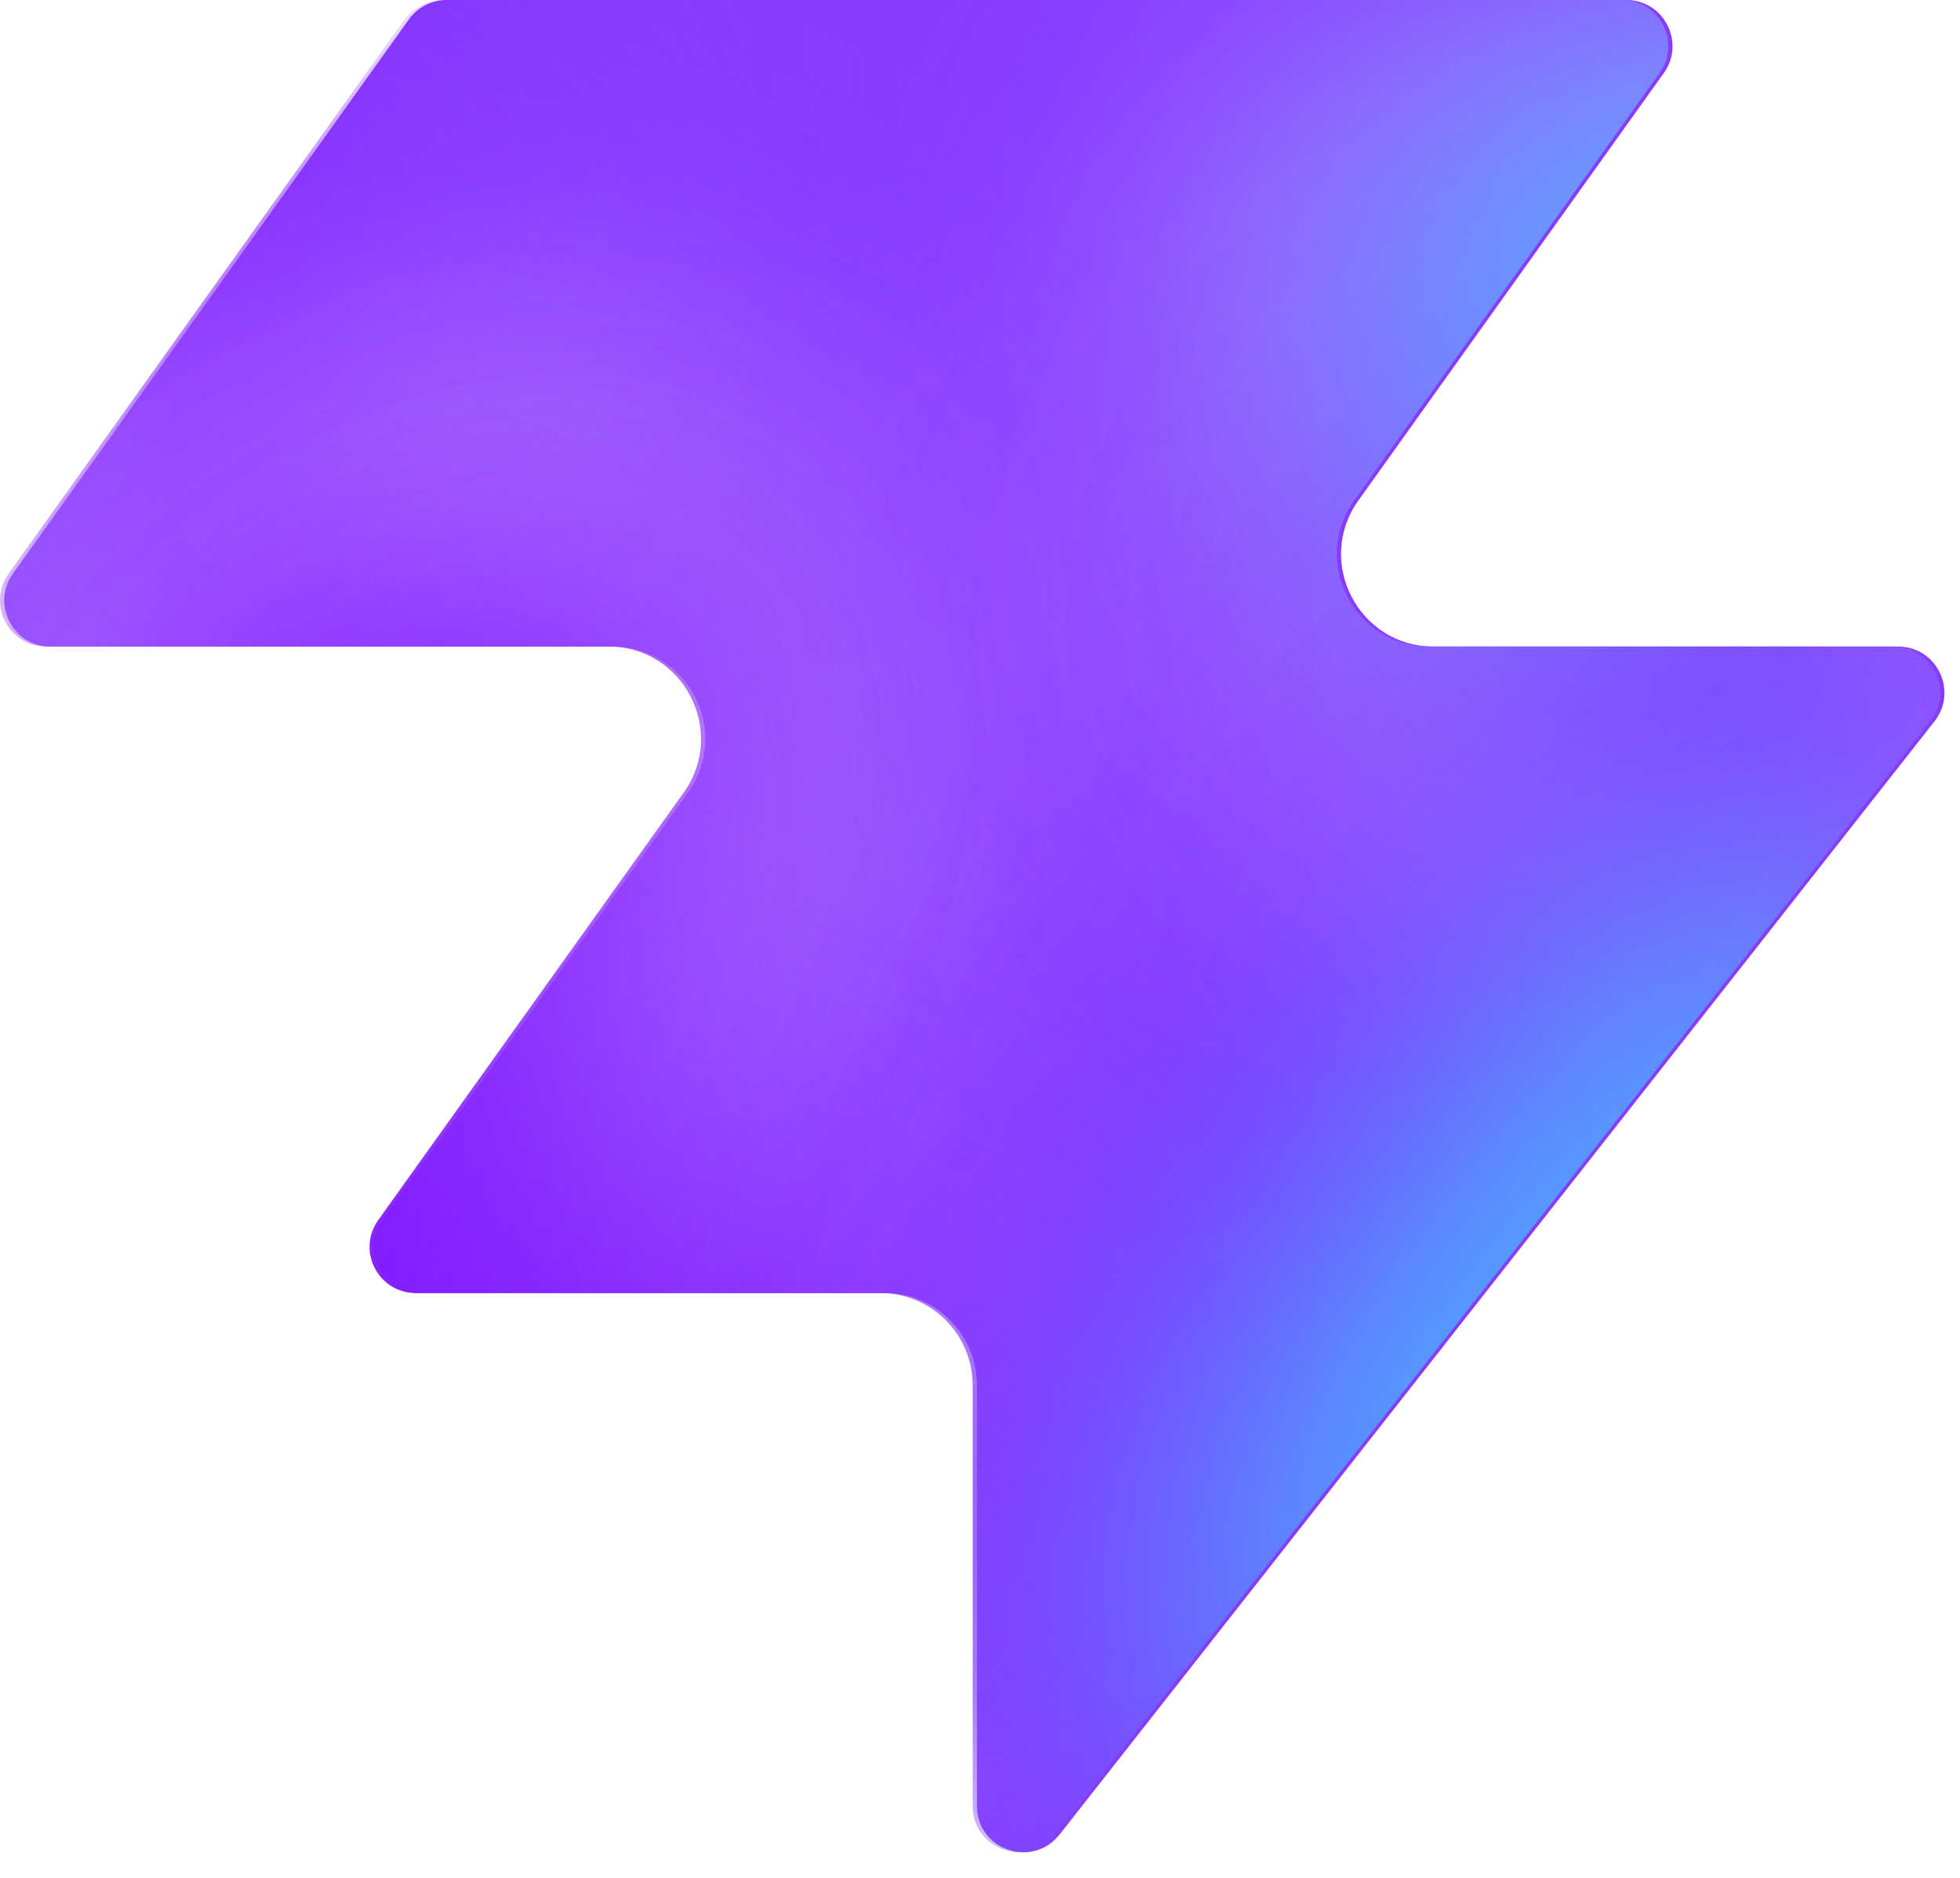
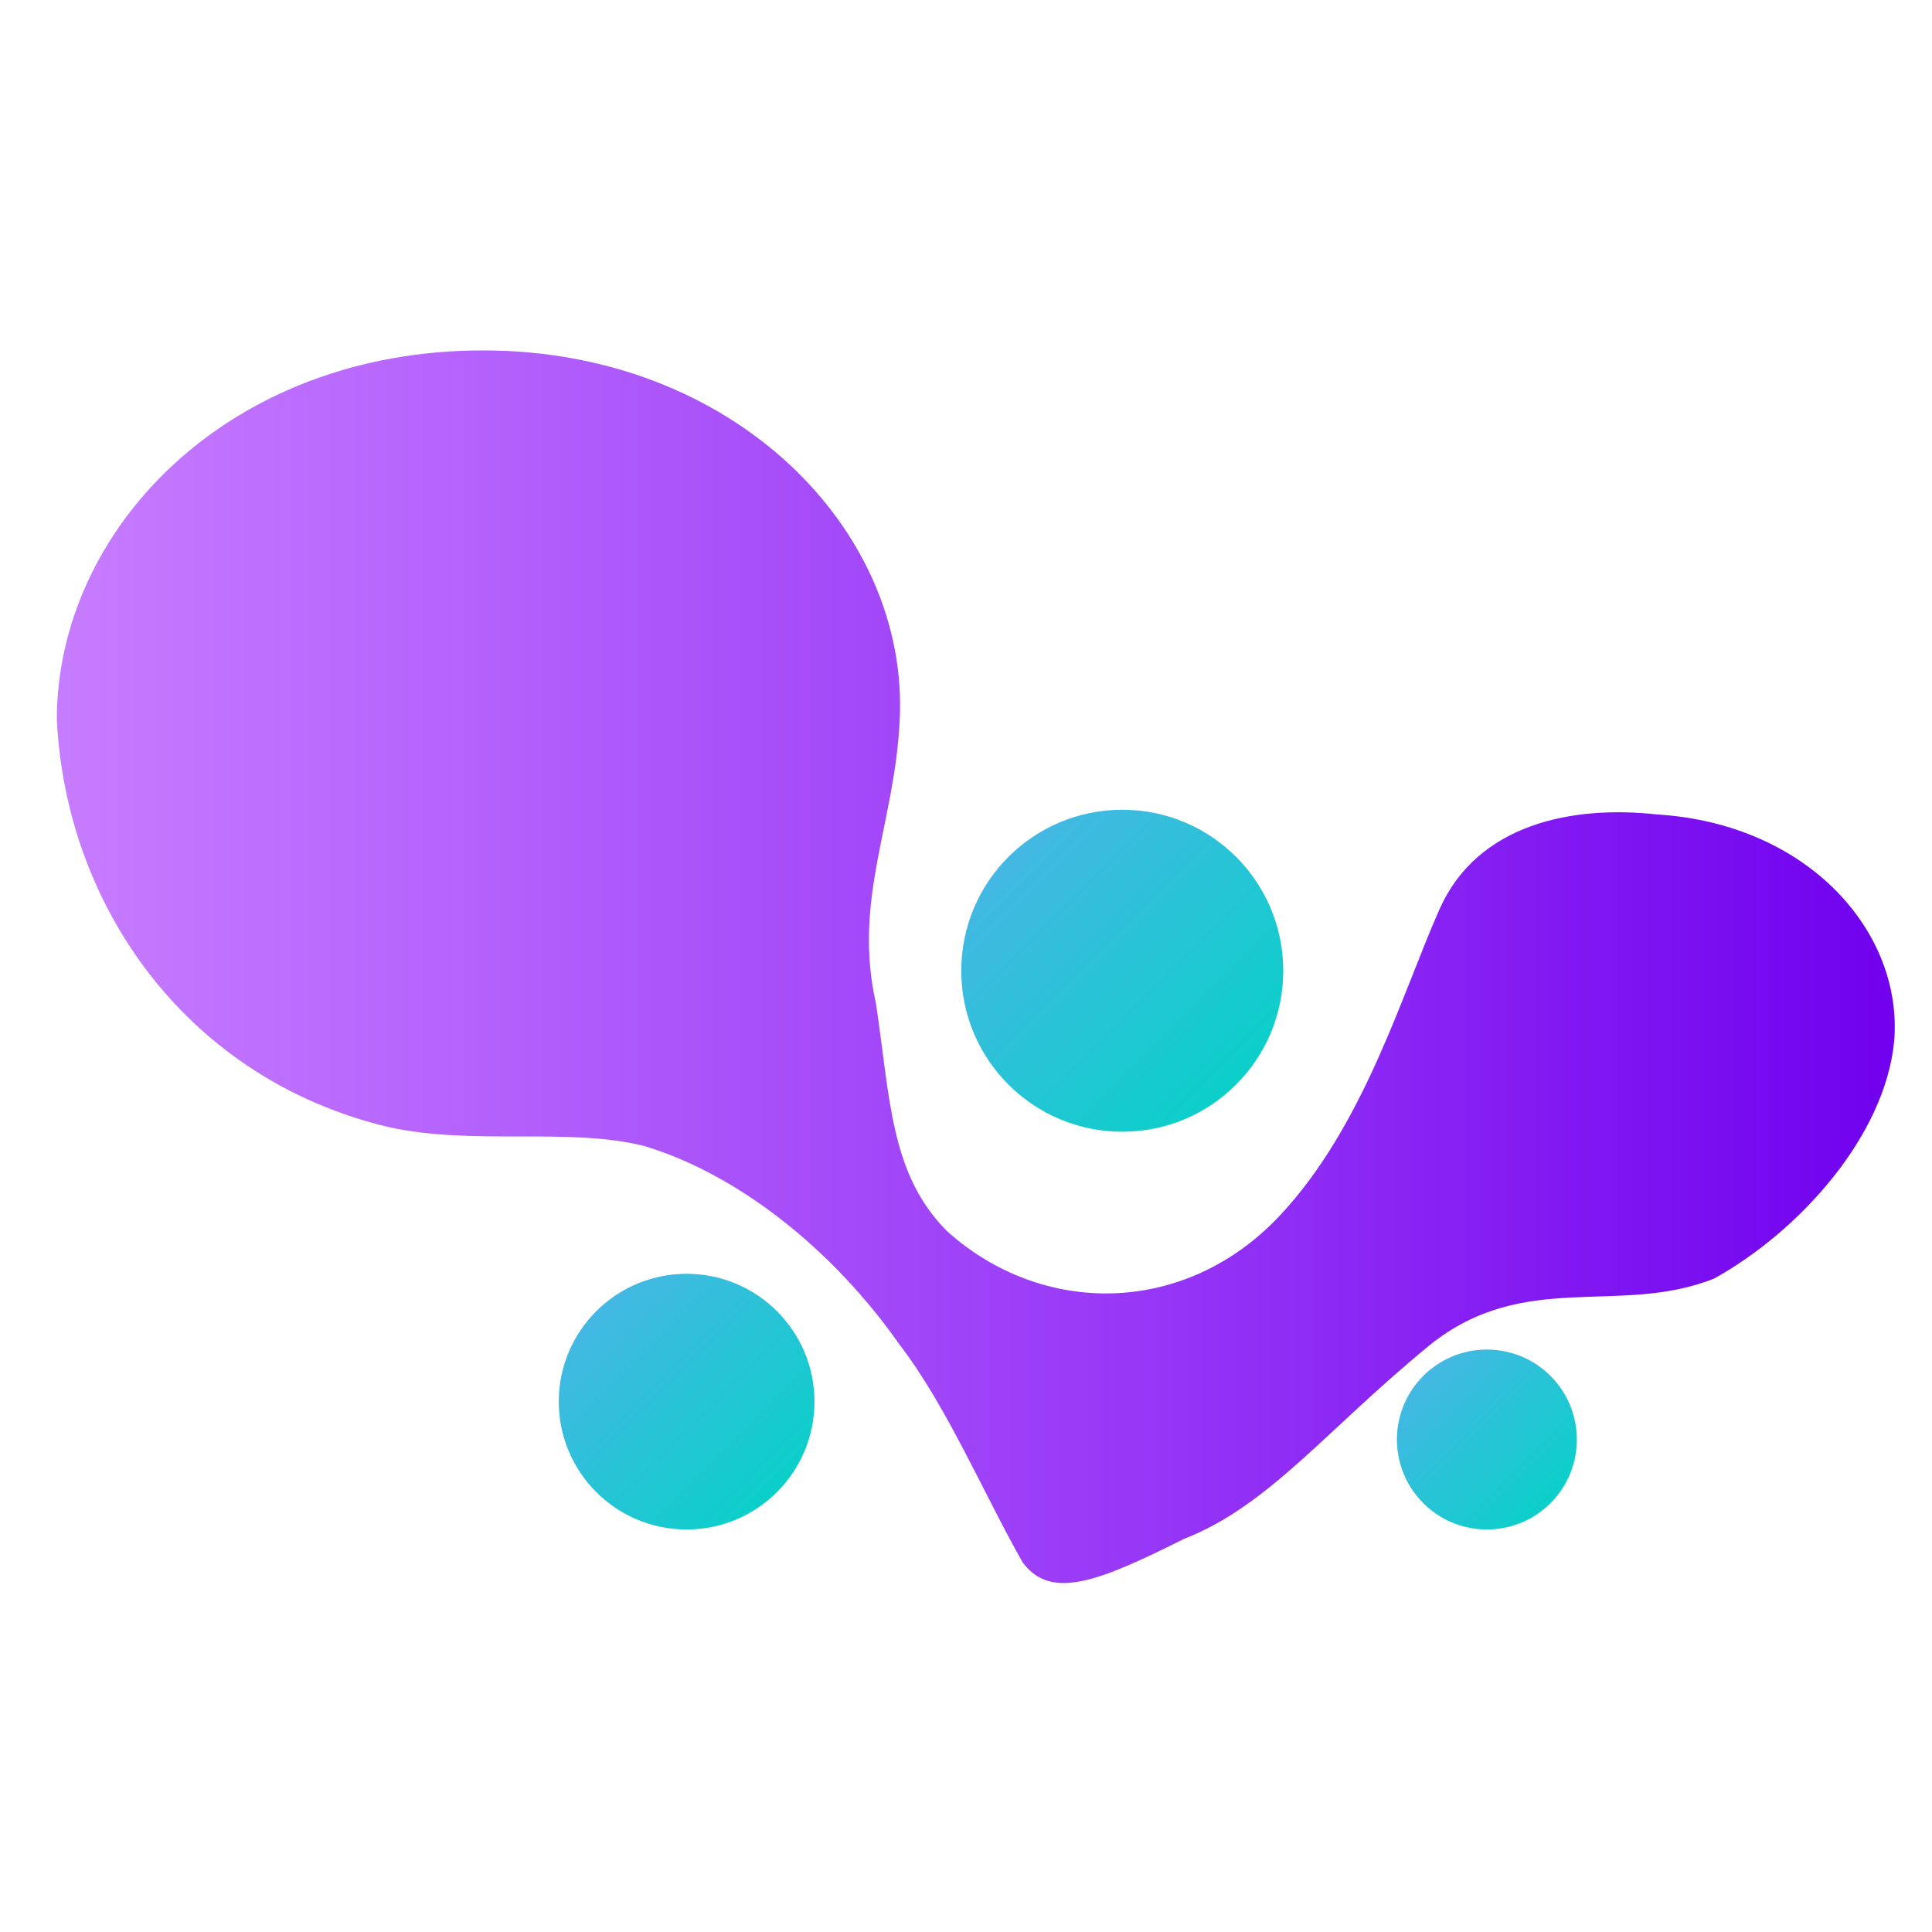
- <svg xmlns="http://www.w3.org/2000/svg" width="48" height="46" fill="none" viewBox="0 0 48 46">
-   <path fill="#863bff" d="M25.946 44.938c-.664.845-2.021.375-2.021-.698V33.937a2.26 2.26 0 0 0-2.262-2.262H10.287c-.92 0-1.456-1.04-.92-1.788l7.48-10.471c1.07-1.497 0-3.578-1.842-3.578H1.237c-.92 0-1.456-1.04-.92-1.788L10.013.474c.214-.297.556-.474.92-.474h28.894c.92 0 1.456 1.04.92 1.788l-7.48 10.471c-1.07 1.498 0 3.579 1.842 3.579h11.377c.943 0 1.473 1.088.89 1.83L25.947 44.94z" style="fill:#863bff;fill:color(display-p3 .525 .23 1);fill-opacity:1" />
-   <mask id="a" width="48" height="46" x="0" y="0" maskUnits="userSpaceOnUse" style="mask-type:alpha">
-     <path fill="#000" d="M25.842 44.938c-.664.844-2.021.375-2.021-.698V33.937a2.26 2.26 0 0 0-2.262-2.262H10.183c-.92 0-1.456-1.04-.92-1.788l7.48-10.471c1.07-1.498 0-3.579-1.842-3.579H1.133c-.92 0-1.456-1.04-.92-1.787L9.91.473c.214-.297.556-.474.92-.474h28.894c.92 0 1.456 1.04.92 1.788l-7.48 10.471c-1.07 1.498 0 3.578 1.842 3.578h11.377c.943 0 1.473 1.088.89 1.832L25.843 44.94z" style="fill:#000;fill-opacity:1" />
-   </mask>
-   <g mask="url(#a)">
-     <g filter="url(#b)">
-       <ellipse cx="5.508" cy="14.704" fill="#ede6ff" rx="5.508" ry="14.704" style="fill:#ede6ff;fill:color(display-p3 .927 .903 1);fill-opacity:1" transform="matrix(.00324 1 1 -.00324 -4.47 31.516)" />
-     </g>
-     <g filter="url(#c)">
-       <ellipse cx="10.399" cy="29.851" fill="#ede6ff" rx="10.399" ry="29.851" style="fill:#ede6ff;fill:color(display-p3 .927 .903 1);fill-opacity:1" transform="matrix(.00324 1 1 -.00324 -39.328 7.883)" />
-     </g>
-     <g filter="url(#d)">
-       <ellipse cx="5.508" cy="30.487" fill="#7e14ff" rx="5.508" ry="30.487" style="fill:#7e14ff;fill:color(display-p3 .492 .077 1);fill-opacity:1" transform="rotate(89.814 -25.913 -14.639)scale(1 -1)" />
-     </g>
-     <g filter="url(#e)">
-       <ellipse cx="5.508" cy="30.599" fill="#7e14ff" rx="5.508" ry="30.599" style="fill:#7e14ff;fill:color(display-p3 .492 .077 1);fill-opacity:1" transform="rotate(89.814 -32.644 -3.334)scale(1 -1)" />
-     </g>
-     <g filter="url(#f)">
-       <ellipse cx="5.508" cy="30.599" fill="#7e14ff" rx="5.508" ry="30.599" style="fill:#7e14ff;fill:color(display-p3 .492 .077 1);fill-opacity:1" transform="matrix(.00324 1 1 -.00324 -34.34 30.47)" />
-     </g>
-     <g filter="url(#g)">
-       <ellipse cx="14.072" cy="22.078" fill="#ede6ff" rx="14.072" ry="22.078" style="fill:#ede6ff;fill:color(display-p3 .927 .903 1);fill-opacity:1" transform="rotate(93.35 24.506 48.493)scale(-1 1)" />
-     </g>
-     <g filter="url(#h)">
-       <ellipse cx="3.47" cy="21.501" fill="#7e14ff" rx="3.47" ry="21.501" style="fill:#7e14ff;fill:color(display-p3 .492 .077 1);fill-opacity:1" transform="rotate(89.009 28.708 47.59)scale(-1 1)" />
-     </g>
-     <g filter="url(#i)">
-       <ellipse cx="3.47" cy="21.501" fill="#7e14ff" rx="3.47" ry="21.501" style="fill:#7e14ff;fill:color(display-p3 .492 .077 1);fill-opacity:1" transform="rotate(89.009 28.708 47.59)scale(-1 1)" />
-     </g>
-     <g filter="url(#j)">
-       <ellipse cx=".387" cy="8.972" fill="#7e14ff" rx="4.407" ry="29.108" style="fill:#7e14ff;fill:color(display-p3 .492 .077 1);fill-opacity:1" transform="rotate(39.51 .387 8.972)" />
-     </g>
-     <g filter="url(#k)">
-       <ellipse cx="47.523" cy="-6.092" fill="#7e14ff" rx="4.407" ry="29.108" style="fill:#7e14ff;fill:color(display-p3 .492 .077 1);fill-opacity:1" transform="rotate(37.892 47.523 -6.092)" />
-     </g>
-     <g filter="url(#l)">
-       <ellipse cx="41.412" cy="6.333" fill="#47bfff" rx="5.971" ry="9.665" style="fill:#47bfff;fill:color(display-p3 .28 .748 1);fill-opacity:1" transform="rotate(37.892 41.412 6.333)" />
-     </g>
-     <g filter="url(#m)">
-       <ellipse cx="-1.879" cy="38.332" fill="#7e14ff" rx="4.407" ry="29.108" style="fill:#7e14ff;fill:color(display-p3 .492 .077 1);fill-opacity:1" transform="rotate(37.892 -1.88 38.332)" />
-     </g>
-     <g filter="url(#n)">
-       <ellipse cx="-1.879" cy="38.332" fill="#7e14ff" rx="4.407" ry="29.108" style="fill:#7e14ff;fill:color(display-p3 .492 .077 1);fill-opacity:1" transform="rotate(37.892 -1.88 38.332)" />
-     </g>
-     <g filter="url(#o)">
-       <ellipse cx="35.651" cy="29.907" fill="#7e14ff" rx="4.407" ry="29.108" style="fill:#7e14ff;fill:color(display-p3 .492 .077 1);fill-opacity:1" transform="rotate(37.892 35.651 29.907)" />
-     </g>
-     <g filter="url(#p)">
-       <ellipse cx="38.418" cy="32.4" fill="#47bfff" rx="5.971" ry="15.297" style="fill:#47bfff;fill:color(display-p3 .28 .748 1);fill-opacity:1" transform="rotate(37.892 38.418 32.4)" />
-     </g>
-   </g>
+ <svg xmlns="http://www.w3.org/2000/svg" viewBox="380 288 408 408" width="512" height="512">
  <defs>
-     <filter id="b" width="60.045" height="41.654" x="-19.77" y="16.149" color-interpolation-filters="sRGB" filterUnits="userSpaceOnUse">
-       <feFlood flood-opacity="0" result="BackgroundImageFix" />
-       <feBlend in="SourceGraphic" in2="BackgroundImageFix" result="shape" />
-       <feGaussianBlur result="effect1_foregroundBlur_2002_17158" stdDeviation="7.659" />
-     </filter>
-     <filter id="c" width="90.34" height="51.437" x="-54.613" y="-7.533" color-interpolation-filters="sRGB" filterUnits="userSpaceOnUse">
-       <feFlood flood-opacity="0" result="BackgroundImageFix" />
-       <feBlend in="SourceGraphic" in2="BackgroundImageFix" result="shape" />
-       <feGaussianBlur result="effect1_foregroundBlur_2002_17158" stdDeviation="7.659" />
-     </filter>
-     <filter id="d" width="79.355" height="29.4" x="-49.64" y="2.03" color-interpolation-filters="sRGB" filterUnits="userSpaceOnUse">
-       <feFlood flood-opacity="0" result="BackgroundImageFix" />
-       <feBlend in="SourceGraphic" in2="BackgroundImageFix" result="shape" />
-       <feGaussianBlur result="effect1_foregroundBlur_2002_17158" stdDeviation="4.596" />
-     </filter>
-     <filter id="e" width="79.579" height="29.4" x="-45.045" y="20.029" color-interpolation-filters="sRGB" filterUnits="userSpaceOnUse">
-       <feFlood flood-opacity="0" result="BackgroundImageFix" />
-       <feBlend in="SourceGraphic" in2="BackgroundImageFix" result="shape" />
-       <feGaussianBlur result="effect1_foregroundBlur_2002_17158" stdDeviation="4.596" />
-     </filter>
-     <filter id="f" width="79.579" height="29.4" x="-43.513" y="21.178" color-interpolation-filters="sRGB" filterUnits="userSpaceOnUse">
-       <feFlood flood-opacity="0" result="BackgroundImageFix" />
-       <feBlend in="SourceGraphic" in2="BackgroundImageFix" result="shape" />
-       <feGaussianBlur result="effect1_foregroundBlur_2002_17158" stdDeviation="4.596" />
-     </filter>
-     <filter id="g" width="74.749" height="58.852" x="15.756" y="-17.901" color-interpolation-filters="sRGB" filterUnits="userSpaceOnUse">
-       <feFlood flood-opacity="0" result="BackgroundImageFix" />
-       <feBlend in="SourceGraphic" in2="BackgroundImageFix" result="shape" />
-       <feGaussianBlur result="effect1_foregroundBlur_2002_17158" stdDeviation="7.659" />
-     </filter>
-     <filter id="h" width="61.377" height="25.362" x="23.548" y="2.284" color-interpolation-filters="sRGB" filterUnits="userSpaceOnUse">
-       <feFlood flood-opacity="0" result="BackgroundImageFix" />
-       <feBlend in="SourceGraphic" in2="BackgroundImageFix" result="shape" />
-       <feGaussianBlur result="effect1_foregroundBlur_2002_17158" stdDeviation="4.596" />
-     </filter>
-     <filter id="i" width="61.377" height="25.362" x="23.548" y="2.284" color-interpolation-filters="sRGB" filterUnits="userSpaceOnUse">
-       <feFlood flood-opacity="0" result="BackgroundImageFix" />
-       <feBlend in="SourceGraphic" in2="BackgroundImageFix" result="shape" />
-       <feGaussianBlur result="effect1_foregroundBlur_2002_17158" stdDeviation="4.596" />
-     </filter>
-     <filter id="j" width="56.045" height="63.649" x="-27.636" y="-22.853" color-interpolation-filters="sRGB" filterUnits="userSpaceOnUse">
-       <feFlood flood-opacity="0" result="BackgroundImageFix" />
-       <feBlend in="SourceGraphic" in2="BackgroundImageFix" result="shape" />
-       <feGaussianBlur result="effect1_foregroundBlur_2002_17158" stdDeviation="4.596" />
-     </filter>
-     <filter id="k" width="54.814" height="64.646" x="20.116" y="-38.415" color-interpolation-filters="sRGB" filterUnits="userSpaceOnUse">
-       <feFlood flood-opacity="0" result="BackgroundImageFix" />
-       <feBlend in="SourceGraphic" in2="BackgroundImageFix" result="shape" />
-       <feGaussianBlur result="effect1_foregroundBlur_2002_17158" stdDeviation="4.596" />
-     </filter>
-     <filter id="l" width="33.541" height="35.313" x="24.641" y="-11.323" color-interpolation-filters="sRGB" filterUnits="userSpaceOnUse">
-       <feFlood flood-opacity="0" result="BackgroundImageFix" />
-       <feBlend in="SourceGraphic" in2="BackgroundImageFix" result="shape" />
-       <feGaussianBlur result="effect1_foregroundBlur_2002_17158" stdDeviation="4.596" />
-     </filter>
-     <filter id="m" width="54.814" height="64.646" x="-29.286" y="6.009" color-interpolation-filters="sRGB" filterUnits="userSpaceOnUse">
-       <feFlood flood-opacity="0" result="BackgroundImageFix" />
-       <feBlend in="SourceGraphic" in2="BackgroundImageFix" result="shape" />
-       <feGaussianBlur result="effect1_foregroundBlur_2002_17158" stdDeviation="4.596" />
-     </filter>
-     <filter id="n" width="54.814" height="64.646" x="-29.286" y="6.009" color-interpolation-filters="sRGB" filterUnits="userSpaceOnUse">
-       <feFlood flood-opacity="0" result="BackgroundImageFix" />
-       <feBlend in="SourceGraphic" in2="BackgroundImageFix" result="shape" />
-       <feGaussianBlur result="effect1_foregroundBlur_2002_17158" stdDeviation="4.596" />
-     </filter>
-     <filter id="o" width="54.814" height="64.646" x="8.244" y="-2.416" color-interpolation-filters="sRGB" filterUnits="userSpaceOnUse">
-       <feFlood flood-opacity="0" result="BackgroundImageFix" />
-       <feBlend in="SourceGraphic" in2="BackgroundImageFix" result="shape" />
-       <feGaussianBlur result="effect1_foregroundBlur_2002_17158" stdDeviation="4.596" />
-     </filter>
-     <filter id="p" width="39.409" height="43.623" x="18.713" y="10.588" color-interpolation-filters="sRGB" filterUnits="userSpaceOnUse">
-       <feFlood flood-opacity="0" result="BackgroundImageFix" />
-       <feBlend in="SourceGraphic" in2="BackgroundImageFix" result="shape" />
-       <feGaussianBlur result="effect1_foregroundBlur_2002_17158" stdDeviation="4.596" />
-     </filter>
+     <linearGradient id="p" gradientUnits="userSpaceOnUse" x1="390" y1="0" x2="782" y2="0">
+       <stop offset="0" stop-color="#c77dff" />
+       <stop offset=".55" stop-color="#9a3cf7" />
+       <stop offset="1" stop-color="#7000ee" />
+     </linearGradient>
+     <linearGradient id="t" x1="0" y1="0" x2="1" y2="1">
+       <stop offset="0" stop-color="#4fb3e8" />
+       <stop offset="1" stop-color="#00d4c4" />
+     </linearGradient>
  </defs>
+   <path fill="url(#p)" d="M482 362 C535 362 572 400 570 440 C569 462 560 478 565 500 C568 520 568 536 580 548 C600 566 630 566 650 545 C668 526 676 498 684 480 C692 462 712 458 730 460 C762 462 782 485 780 508 C778 528 760 548 742 558 C722 566 702 556 682 572 C660 590 648 606 630 613 C612 622 602 626 596 618 C588 604 580 585 570 572 C556 552 536 536 516 530 C500 526 480 530 462 526 C420 516 394 480 392 440 C392 400 428 362 482 362 Z" />
+   <circle cx="617" cy="493" r="34" fill="url(#t)" />
+   <circle cx="525" cy="584" r="27" fill="url(#t)" />
+   <circle cx="694" cy="592" r="19" fill="url(#t)" />
</svg>
